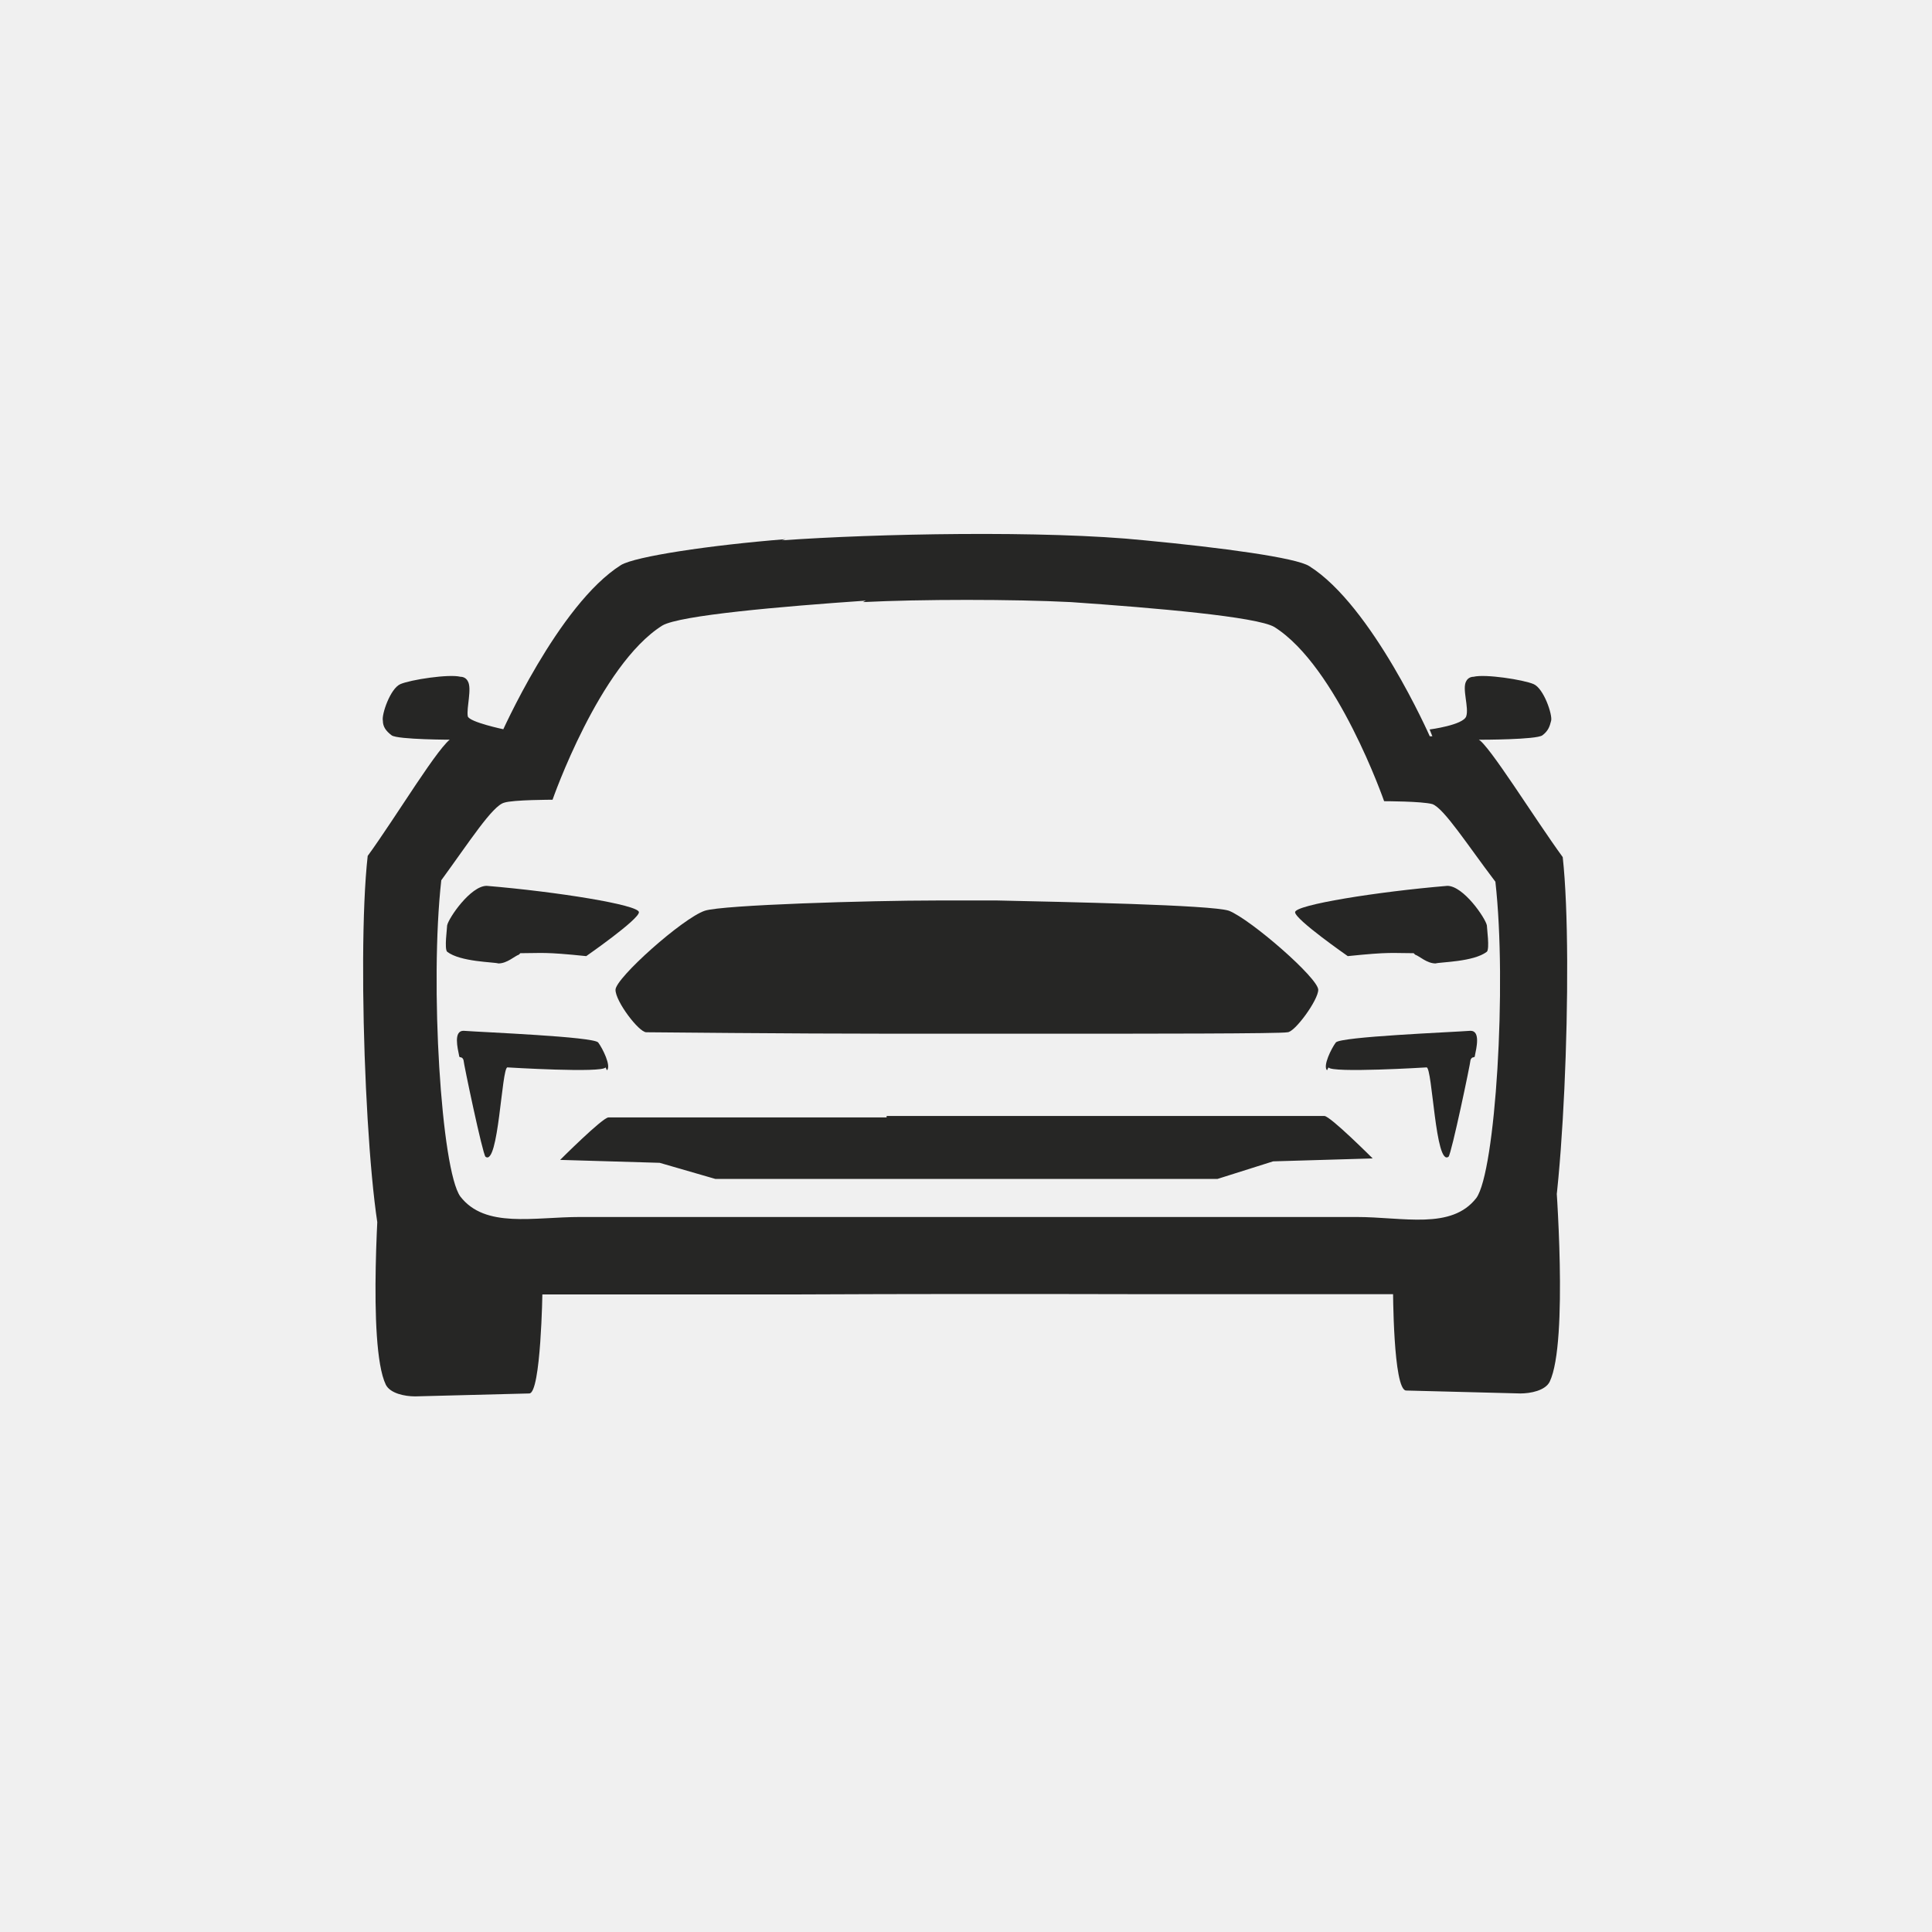
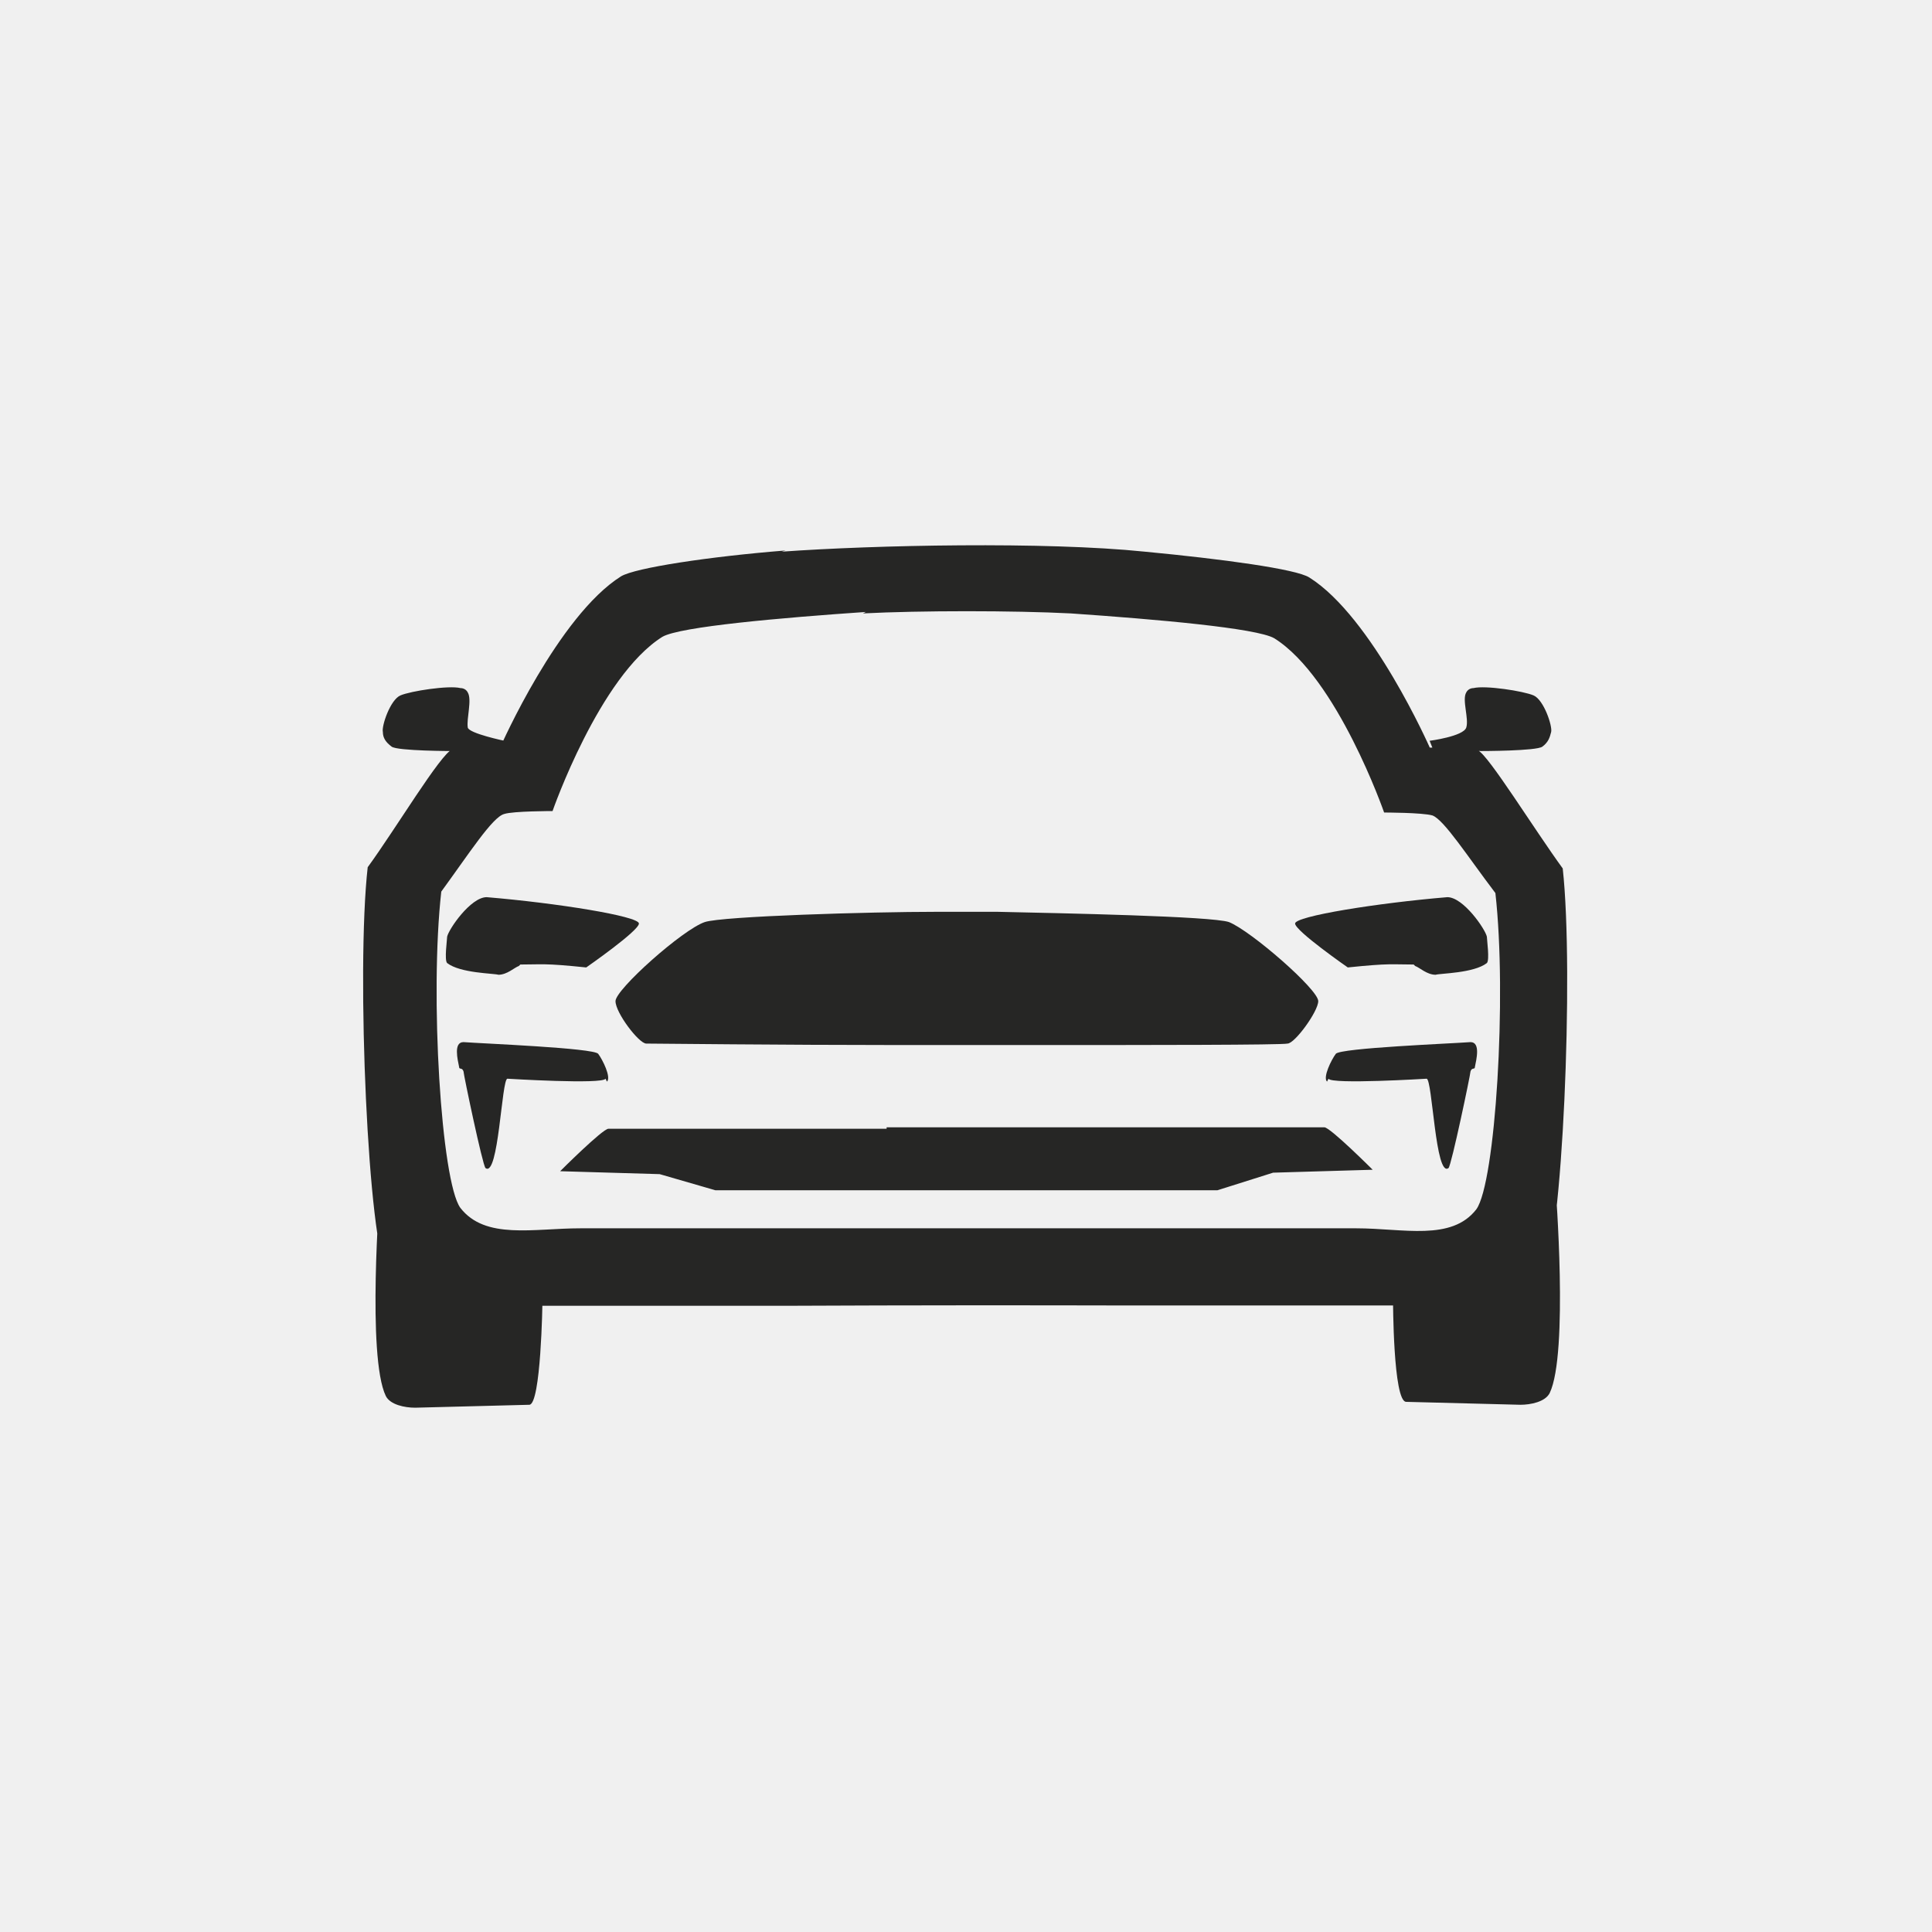
<svg xmlns="http://www.w3.org/2000/svg" width="1024" height="1024" viewBox="0 0 1024 1024" fill="none">
-   <g clip-path="url(#clip0_315_16984)">
-     <path d="M210.69 672.602L201.378 624.493C201.378 624.493 194.394 712.954 204.482 733.904C206.81 738.56 214.569 740.112 220.001 740.112L280.527 738.56C286.735 738.56 287.511 684.242 287.511 684.242L211.466 674.155L210.69 672.602ZM814.377 672.602L738.333 682.69C738.333 682.69 738.333 737.008 745.316 737.008L805.842 738.56C811.274 738.56 819.033 737.008 821.361 732.352C831.449 711.401 824.465 622.94 824.465 622.94L815.154 671.051L814.377 672.602ZM457.369 319.122C487.632 317.57 537.294 317.57 567.556 319.122C612.564 322.226 666.105 326.881 675.417 332.314C708.783 353.265 733.614 424.654 733.614 424.654C733.614 424.654 753.789 424.654 759.222 426.205C765.429 428.533 777.845 447.933 792.588 467.332C798.795 522.426 792.588 620.975 782.501 634.941C769.31 652.013 743.702 645.029 718.871 645.029H568.333C531.862 645.029 494.616 645.029 458.145 645.029H307.607C282.776 645.029 257.169 651.237 243.977 634.166C233.89 620.198 227.682 521.65 233.89 466.557C248.633 446.382 261.049 426.982 267.256 425.43C271.912 423.877 292.863 423.877 292.863 423.877C292.863 423.877 317.695 352.489 351.061 331.537C360.373 326.105 413.915 321.45 458.921 318.346L457.369 319.122ZM416.385 285.762C375.753 289.007 336.816 294.933 329.198 299.447C295.831 320.398 265.357 389.601 265.357 389.601C265.357 389.601 245.182 389.601 239.75 391.153C233.542 393.48 209.631 433.474 194.888 453.649C188.68 508.743 195.17 654.473 205.258 668.441C218.449 685.512 244.825 686.218 269.656 686.077H421.957C481.707 685.795 541.457 685.795 601.206 685.936H753.507C778.338 686.218 804.714 685.512 817.905 669.075C827.993 655.108 834.342 509.237 828.275 454.285C813.532 434.109 788.844 394.116 783.413 391.788C778.757 390.236 757.806 390.236 757.806 390.236C757.806 390.236 727.332 321.033 693.966 300.082C686.982 295.567 647.551 290.277 606.779 286.397C554.014 280.965 463.297 282.869 414.339 286.397L416.385 285.762ZM469.926 592.263H322.492C319.388 592.263 296.885 614.766 296.885 614.766L349.651 616.319L379.138 624.854H465.27C496.309 624.854 528.124 624.854 559.162 624.854H645.296L674.781 615.543L727.548 613.991C727.548 613.991 705.045 591.488 701.94 591.488H555.282C526.572 591.488 498.637 591.488 469.926 591.488V592.263ZM496.168 477.278C461.249 477.278 382.876 479.606 373.564 482.71C361.925 486.59 326.23 518.405 326.23 524.613C326.23 530.821 338.645 547.116 342.526 547.116C345.629 547.116 417.019 547.891 474.44 547.891C495.391 547.891 529.534 547.891 550.486 547.891C607.908 547.891 679.296 547.891 682.401 547.116C686.28 547.116 698.696 530.044 698.696 524.613C698.696 518.405 663.001 487.366 651.361 482.71C642.049 479.606 563.677 478.054 528.759 477.278C519.447 477.278 504.703 477.278 495.391 477.278H496.168ZM267.333 386.638C267.333 386.638 248.71 382.759 247.934 379.655C247.158 374.999 250.262 364.912 247.934 361.031C247.158 359.48 245.606 358.703 244.054 358.703C237.846 357.152 217.671 360.256 212.239 362.584C206.807 364.912 202.152 378.878 202.928 381.983C202.928 385.087 204.479 387.415 207.583 389.743C210.687 392.071 240.174 392.071 240.174 392.071L265.781 390.518L267.333 386.638ZM757.734 386.638L759.286 390.518L784.893 392.071C784.893 392.071 814.38 392.071 817.483 389.743C820.588 387.415 821.364 385.087 822.139 381.983C822.916 378.878 818.26 364.912 812.829 362.584C807.396 360.256 787.221 357.152 781.014 358.703C779.461 358.703 777.91 359.48 777.133 361.031C774.805 364.912 778.686 374.999 777.133 379.655C775.582 384.31 757.734 386.638 757.734 386.638Z" fill="#262625" />
-     <path d="M275.792 505.213C287.432 505.213 288.208 504.437 310.711 506.765C310.711 506.765 338.645 487.366 338.645 483.486C338.645 479.606 295.191 472.622 257.945 469.519C249.409 469.519 237.77 486.59 236.994 490.469C236.994 492.022 235.442 502.885 236.994 504.437C243.977 509.869 261.825 509.869 264.153 510.644C268.808 510.644 272.688 506.765 275.016 505.99L275.792 505.213ZM749.275 505.213C737.636 505.213 736.859 504.437 714.356 506.765C714.356 506.765 686.421 487.366 686.421 483.486C686.421 479.606 729.876 472.622 767.123 469.519C775.658 469.519 787.298 486.59 788.074 490.469C788.074 492.022 789.626 502.885 788.074 504.437C781.09 509.869 763.243 509.869 760.915 510.644C756.259 510.644 752.379 506.765 750.051 505.99L749.275 505.213ZM321.716 567.29C324.043 564.962 319.388 555.652 317.06 552.547C314.732 549.443 255.758 547.115 245.671 546.34C240.239 546.34 242.567 555.652 243.343 559.531C243.343 561.083 244.895 559.531 245.671 561.859C245.671 563.411 255.758 611.521 257.31 613.073C264.294 618.505 265.846 565.739 268.95 565.739C268.95 565.739 319.388 568.843 320.939 565.739L321.716 567.29ZM703.352 567.29C701.024 564.962 705.68 555.652 708.008 552.547C710.336 549.443 769.31 547.115 779.397 546.34C784.829 546.34 782.501 555.652 781.725 559.531C781.725 561.083 780.173 559.531 779.397 561.859C779.397 563.411 769.31 611.521 767.757 613.073C760.773 618.505 759.222 565.739 756.117 565.739C756.117 565.739 705.68 568.843 704.127 565.739L703.352 567.29Z" fill="#262625" />
+   <g clip-path="url(#clip0_485_12552)">
+     <g clip-path="url(#clip1_485_12552)">
+       <path d="M210.69 678.602L201.378 630.493C201.378 630.493 194.394 718.954 204.482 739.904C206.81 744.56 214.569 746.112 220.001 746.112L280.527 744.56C286.735 744.56 287.511 690.242 287.511 690.242L211.466 680.155L210.69 678.602ZM814.377 678.602L738.333 688.69C738.333 688.69 738.333 743.008 745.316 743.008L805.842 744.56C811.274 744.56 819.033 743.008 821.361 738.352C831.449 717.401 824.465 628.94 824.465 628.94L815.154 677.051L814.377 678.602ZM457.369 325.122C487.632 323.57 537.294 323.57 567.556 325.122C612.564 328.226 666.105 332.881 675.417 338.314C708.783 359.265 733.614 430.654 733.614 430.654C733.614 430.654 753.789 430.654 759.222 432.205C765.429 434.533 777.845 453.933 792.588 473.332C798.795 528.426 792.588 626.975 782.501 640.941C769.31 658.013 743.702 651.029 718.871 651.029H568.333C531.862 651.029 494.616 651.029 458.145 651.029H307.607C282.776 651.029 257.169 657.237 243.977 640.166C233.89 626.198 227.682 527.65 233.89 472.557C248.633 452.382 261.049 432.982 267.256 431.43C271.912 429.877 292.863 429.877 292.863 429.877C292.863 429.877 317.695 358.489 351.061 337.537C360.373 332.105 413.915 327.45 458.921 324.346L457.369 325.122ZM416.385 291.762C375.753 295.007 336.816 300.933 329.198 305.447C295.831 326.398 265.357 395.601 265.357 395.601C265.357 395.601 245.182 395.601 239.75 397.152C233.542 399.48 209.631 439.474 194.888 459.649C188.68 514.743 195.17 660.473 205.258 674.441C218.449 691.512 244.825 692.218 269.656 692.077H421.957C481.707 691.795 541.457 691.795 601.206 691.936H753.507C778.338 692.218 804.714 691.512 817.905 675.075C827.993 661.108 834.342 515.237 828.275 460.285C813.532 440.109 788.844 400.116 783.413 397.788C778.757 396.236 757.806 396.236 757.806 396.236C757.806 396.236 727.332 327.033 693.966 306.082C686.982 301.567 647.551 296.277 606.779 292.397C554.014 286.965 463.297 288.869 414.339 292.397L416.385 291.762ZM469.926 598.263H322.492C319.388 598.263 296.885 620.766 296.885 620.766L349.651 622.319L379.138 630.854H465.27C496.309 630.854 528.124 630.854 559.162 630.854H645.296L674.781 621.543L727.548 619.991C727.548 619.991 705.045 597.488 701.94 597.488H555.282C526.572 597.488 498.637 597.488 469.926 597.488V598.263ZM496.168 483.278C461.249 483.278 382.876 485.606 373.564 488.71C361.925 492.59 326.23 524.405 326.23 530.613C326.23 536.821 338.645 553.116 342.526 553.116C345.629 553.116 417.019 553.891 474.44 553.891C495.391 553.891 529.534 553.891 550.486 553.891C607.908 553.891 679.296 553.891 682.401 553.116C686.28 553.116 698.696 536.044 698.696 530.613C698.696 524.405 663.001 493.366 651.361 488.71C642.049 485.606 563.677 484.054 528.759 483.278C519.447 483.278 504.703 483.278 495.391 483.278H496.168ZM267.333 392.638C267.333 392.638 248.71 388.759 247.934 385.655C247.158 380.999 250.262 370.912 247.934 367.031C247.158 365.48 245.606 364.703 244.054 364.703C237.846 363.152 217.671 366.256 212.239 368.584C206.807 370.912 202.152 384.878 202.928 387.983C202.928 391.087 204.479 393.415 207.583 395.743C210.687 398.071 240.174 398.071 240.174 398.071L265.781 396.518L267.333 392.638ZM757.734 392.638L759.286 396.518L784.893 398.071C784.893 398.071 814.38 398.071 817.483 395.743C820.588 393.415 821.364 391.087 822.139 387.983C822.916 384.878 818.26 370.912 812.829 368.584C807.396 366.256 787.221 363.152 781.014 364.703C779.461 364.703 777.91 365.48 777.133 367.031C774.805 370.912 778.686 380.999 777.133 385.655C775.582 390.31 757.734 392.638 757.734 392.638Z" fill="#262625" />
+       <path d="M275.792 511.213C287.432 511.213 288.208 510.437 310.711 512.765C310.711 512.765 338.645 493.366 338.645 489.486C338.645 485.606 295.191 478.622 257.945 475.519C249.409 475.519 237.77 492.59 236.994 496.469C236.994 498.022 235.442 508.885 236.994 510.437C243.977 515.869 261.825 515.869 264.153 516.644C268.808 516.644 272.688 512.765 275.016 511.99L275.792 511.213ZM749.275 511.213C737.636 511.213 736.859 510.437 714.356 512.765C714.356 512.765 686.421 493.366 686.421 489.486C686.421 485.606 729.876 478.622 767.123 475.519C775.658 475.519 787.298 492.59 788.074 496.469C788.074 498.022 789.626 508.885 788.074 510.437C781.09 515.869 763.243 515.869 760.915 516.644C756.259 516.644 752.379 512.765 750.051 511.99L749.275 511.213ZM321.716 573.29C324.043 570.962 319.388 561.652 317.06 558.547C314.732 555.443 255.758 553.115 245.671 552.34C240.239 552.34 242.567 561.652 243.343 565.531C243.343 567.083 244.895 565.531 245.671 567.859C245.671 569.411 255.758 617.521 257.31 619.073C264.294 624.505 265.846 571.739 268.95 571.739C268.95 571.739 319.388 574.843 320.939 571.739L321.716 573.29ZM703.352 573.29C701.024 570.962 705.68 561.652 708.008 558.547C710.336 555.443 769.31 553.115 779.397 552.34C784.829 552.34 782.501 561.652 781.725 565.531C781.725 567.083 780.173 565.531 779.397 567.859C779.397 569.411 769.31 617.521 767.757 619.073C760.773 624.505 759.222 571.739 756.117 571.739C756.117 571.739 705.68 574.843 704.127 571.739L703.352 573.29Z" fill="#262625" />
+     </g>
  </g>
  <defs>
-     <clipPath id="clip0_315_16984">
+     <clipPath id="clip0_485_12552">
      <rect width="1024" height="1024" fill="white" />
+     </clipPath>
+     <clipPath id="clip1_485_12552">
+       <rect width="1024" height="1024" fill="white" transform="translate(0 6)" />
    </clipPath>
  </defs>
</svg>
